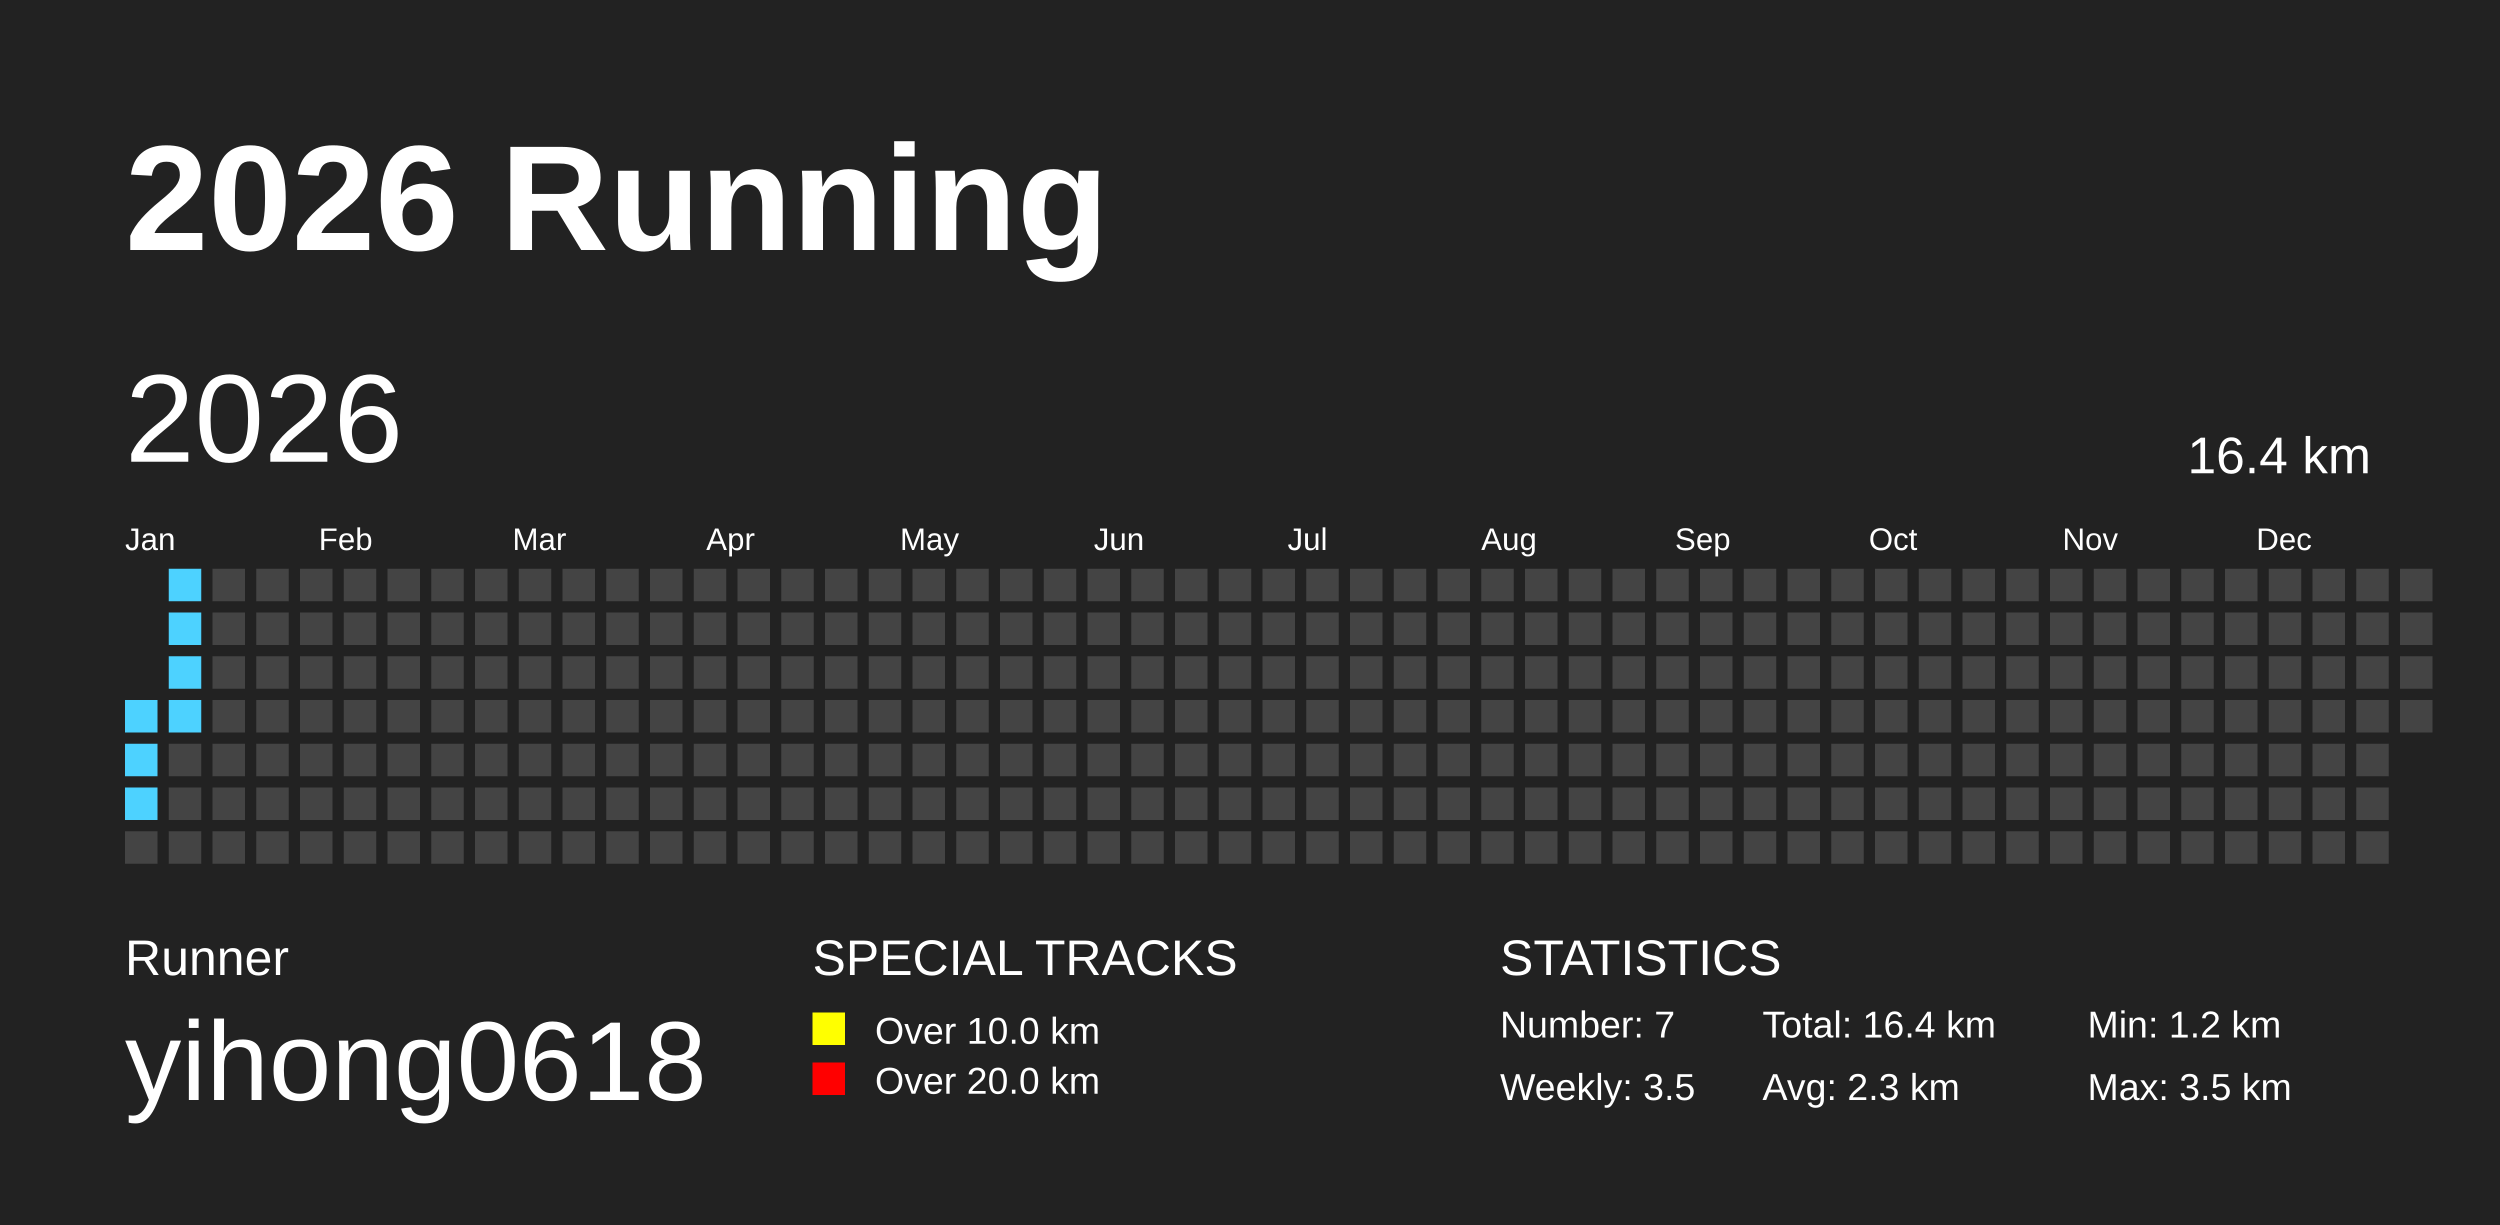
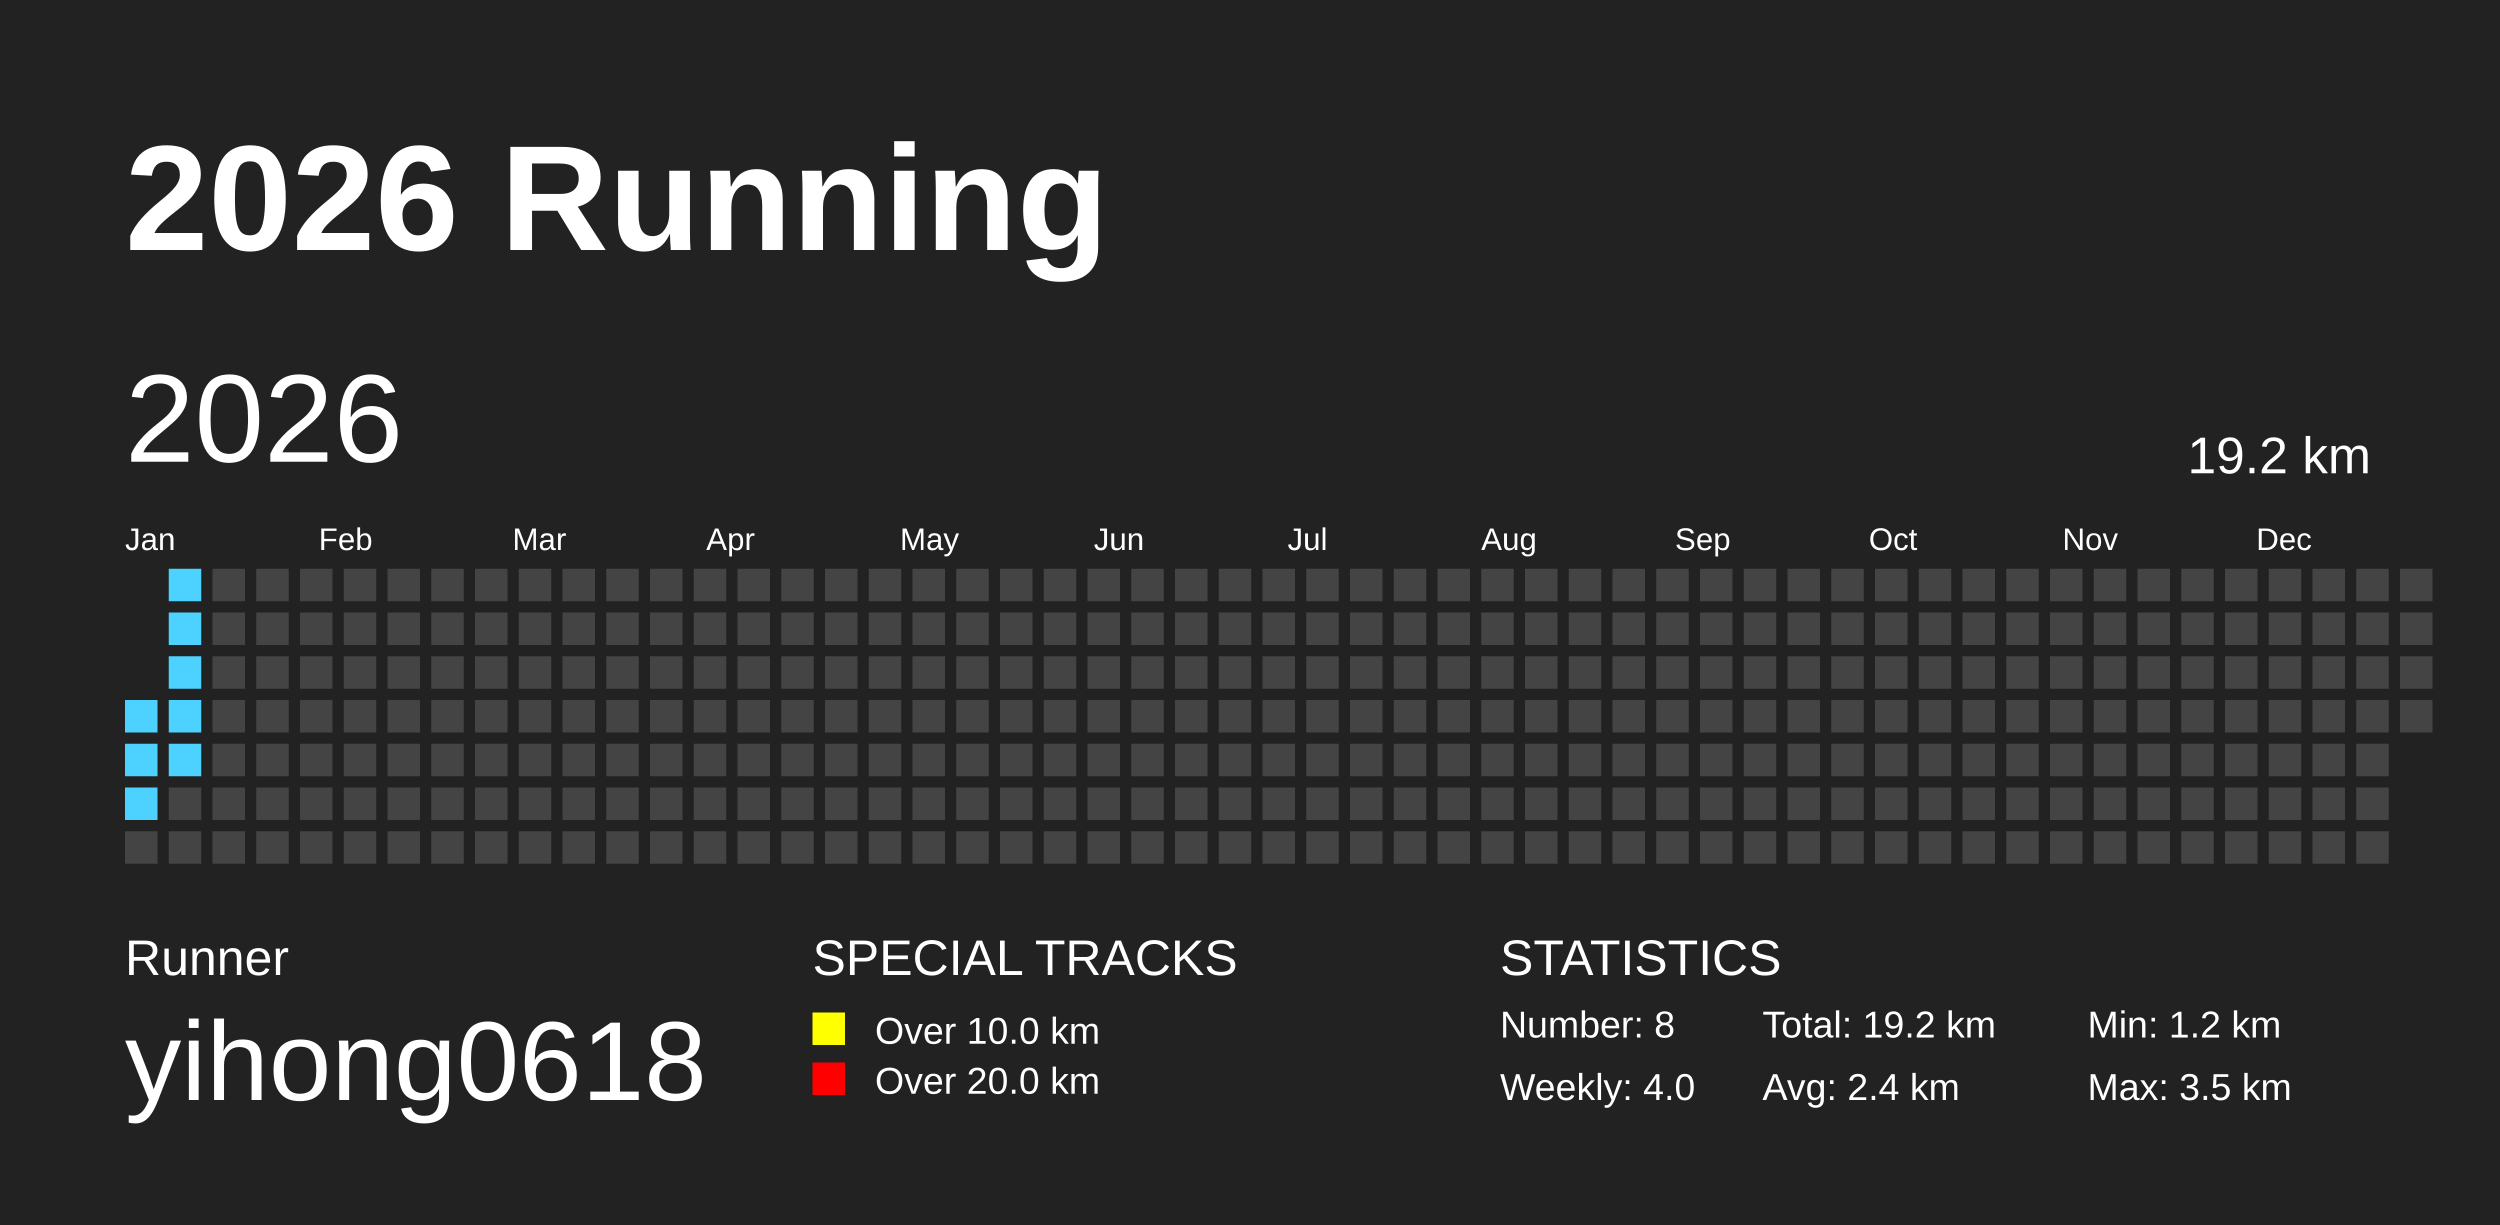
<svg xmlns="http://www.w3.org/2000/svg" baseProfile="full" height="98mm" version="1.1" viewBox="0,0,200,98" width="200mm">
  <defs />
  <rect fill="#222222" height="98" width="200" x="0" y="0" />
  <text fill="#FFFFFF" style="font-size:12px; font-family:Arial; font-weight:bold;" x="10" y="20">2026 Running</text>
  <text fill="#FFFFFF" style="font-size:4px; font-family:Arial" x="10" y="78">Runner</text>
  <text fill="#FFFFFF" style="font-size:9px; font-family:Arial" x="10" y="88">yihong0618</text>
  <text fill="#FFFFFF" style="font-size:4px; font-family:Arial" x="65" y="78">SPECIAL TRACKS</text>
  <rect fill="yellow" height="2.6" width="2.6" x="65" y="81" />
  <text fill="#FFFFFF" style="font-size:3px; font-family:Arial" x="70" y="83.5">Over 10.0 km</text>
  <rect fill="red" height="2.6" width="2.6" x="65" y="85" />
  <text fill="#FFFFFF" style="font-size:3px; font-family:Arial" x="70" y="87.5">Over 20.0 km</text>
  <text fill="#FFFFFF" style="font-size:4px; font-family:Arial" x="120" y="78">STATISTICS</text>
-   <text fill="#FFFFFF" style="font-size:3px; font-family:Arial" x="120" y="83">Number: 7</text>
-   <text fill="#FFFFFF" style="font-size:3px; font-family:Arial" x="120" y="88">Weekly: 3.5</text>
-   <text fill="#FFFFFF" style="font-size:3px; font-family:Arial" x="141" y="83">Total: 16.4 km</text>
-   <text fill="#FFFFFF" style="font-size:3px; font-family:Arial" x="141" y="88">Avg: 2.3 km</text>
+   <text fill="#FFFFFF" style="font-size:3px; font-family:Arial" x="120" y="83">Number: 8</text>
+   <text fill="#FFFFFF" style="font-size:3px; font-family:Arial" x="120" y="88">Weekly: 4.0</text>
+   <text fill="#FFFFFF" style="font-size:3px; font-family:Arial" x="141" y="83">Total: 19.2 km</text>
+   <text fill="#FFFFFF" style="font-size:3px; font-family:Arial" x="141" y="88">Avg: 2.4 km</text>
  <text fill="#FFFFFF" style="font-size:3px; font-family:Arial" x="167" y="83">Min: 1.2 km</text>
  <text fill="#FFFFFF" style="font-size:3px; font-family:Arial" x="167" y="88">Max: 3.5 km</text>
  <text dominant-baseline="hanging" fill="#FFFFFF" style="font-size:10.0px; font-family:Arial;" x="10" y="30">2026</text>
-   <text dominant-baseline="hanging" fill="#FFFFFF" style="font-size:4.125px; font-family:Arial;" x="175" y="35">16.4 km</text>
+   <text dominant-baseline="hanging" fill="#FFFFFF" style="font-size:4.125px; font-family:Arial;" x="175" y="35">19.2 km</text>
  <text fill="#FFFFFF" style="font-size:2.5px; font-family:Arial" x="10.0" y="44">Jan</text>
  <text fill="#FFFFFF" style="font-size:2.5px; font-family:Arial" x="25.5" y="44">Feb</text>
  <text fill="#FFFFFF" style="font-size:2.5px; font-family:Arial" x="41.0" y="44">Mar</text>
  <text fill="#FFFFFF" style="font-size:2.5px; font-family:Arial" x="56.5" y="44">Apr</text>
  <text fill="#FFFFFF" style="font-size:2.5px; font-family:Arial" x="72.0" y="44">May</text>
  <text fill="#FFFFFF" style="font-size:2.5px; font-family:Arial" x="87.5" y="44">Jun</text>
  <text fill="#FFFFFF" style="font-size:2.5px; font-family:Arial" x="103.0" y="44">Jul</text>
  <text fill="#FFFFFF" style="font-size:2.5px; font-family:Arial" x="118.5" y="44">Aug</text>
  <text fill="#FFFFFF" style="font-size:2.5px; font-family:Arial" x="134.0" y="44">Sep</text>
  <text fill="#FFFFFF" style="font-size:2.5px; font-family:Arial" x="149.5" y="44">Oct</text>
  <text fill="#FFFFFF" style="font-size:2.5px; font-family:Arial" x="165.0" y="44">Nov</text>
  <text fill="#FFFFFF" style="font-size:2.5px; font-family:Arial" x="180.5" y="44">Dec</text>
  <rect fill="#4DD2FF" height="2.6" width="2.6" x="10.0" y="56.0" />
  <rect fill="#4DD2FF" height="2.6" width="2.6" x="10.0" y="59.5" />
  <rect fill="#4DD2FF" height="2.6" width="2.6" x="10.0" y="63.0" />
  <rect fill="#444444" height="2.6" width="2.6" x="10.0" y="66.5" />
  <rect fill="#4DD2FF" height="2.6" width="2.6" x="13.5" y="45.5" />
  <rect fill="#4DD2FF" height="2.6" width="2.6" x="13.5" y="49.0" />
  <rect fill="#4DD2FF" height="2.6" width="2.6" x="13.5" y="52.5" />
  <rect fill="#4DD2FF" height="2.6" width="2.6" x="13.5" y="56.0" />
-   <rect fill="#444444" height="2.6" width="2.6" x="13.5" y="59.5" />
+   <rect fill="#4DD2FF" height="2.6" width="2.6" x="13.5" y="59.5" />
  <rect fill="#444444" height="2.6" width="2.6" x="13.5" y="63.0" />
  <rect fill="#444444" height="2.6" width="2.6" x="13.5" y="66.5" />
  <rect fill="#444444" height="2.6" width="2.6" x="17.0" y="45.5" />
  <rect fill="#444444" height="2.6" width="2.6" x="17.0" y="49.0" />
  <rect fill="#444444" height="2.6" width="2.6" x="17.0" y="52.5" />
  <rect fill="#444444" height="2.6" width="2.6" x="17.0" y="56.0" />
  <rect fill="#444444" height="2.6" width="2.6" x="17.0" y="59.5" />
  <rect fill="#444444" height="2.6" width="2.6" x="17.0" y="63.0" />
  <rect fill="#444444" height="2.6" width="2.6" x="17.0" y="66.5" />
  <rect fill="#444444" height="2.6" width="2.6" x="20.5" y="45.5" />
  <rect fill="#444444" height="2.6" width="2.6" x="20.5" y="49.0" />
  <rect fill="#444444" height="2.6" width="2.6" x="20.5" y="52.5" />
  <rect fill="#444444" height="2.6" width="2.6" x="20.5" y="56.0" />
  <rect fill="#444444" height="2.6" width="2.6" x="20.5" y="59.5" />
  <rect fill="#444444" height="2.6" width="2.6" x="20.5" y="63.0" />
  <rect fill="#444444" height="2.6" width="2.6" x="20.5" y="66.5" />
  <rect fill="#444444" height="2.6" width="2.6" x="24.0" y="45.5" />
  <rect fill="#444444" height="2.6" width="2.6" x="24.0" y="49.0" />
  <rect fill="#444444" height="2.6" width="2.6" x="24.0" y="52.5" />
  <rect fill="#444444" height="2.6" width="2.6" x="24.0" y="56.0" />
  <rect fill="#444444" height="2.6" width="2.6" x="24.0" y="59.5" />
  <rect fill="#444444" height="2.6" width="2.6" x="24.0" y="63.0" />
  <rect fill="#444444" height="2.6" width="2.6" x="24.0" y="66.5" />
  <rect fill="#444444" height="2.6" width="2.6" x="27.5" y="45.5" />
  <rect fill="#444444" height="2.6" width="2.6" x="27.5" y="49.0" />
  <rect fill="#444444" height="2.6" width="2.6" x="27.5" y="52.5" />
  <rect fill="#444444" height="2.6" width="2.6" x="27.5" y="56.0" />
  <rect fill="#444444" height="2.6" width="2.6" x="27.5" y="59.5" />
  <rect fill="#444444" height="2.6" width="2.6" x="27.5" y="63.0" />
  <rect fill="#444444" height="2.6" width="2.6" x="27.5" y="66.5" />
  <rect fill="#444444" height="2.6" width="2.6" x="31.0" y="45.5" />
  <rect fill="#444444" height="2.6" width="2.6" x="31.0" y="49.0" />
  <rect fill="#444444" height="2.6" width="2.6" x="31.0" y="52.5" />
  <rect fill="#444444" height="2.6" width="2.6" x="31.0" y="56.0" />
  <rect fill="#444444" height="2.6" width="2.6" x="31.0" y="59.5" />
  <rect fill="#444444" height="2.6" width="2.6" x="31.0" y="63.0" />
  <rect fill="#444444" height="2.6" width="2.6" x="31.0" y="66.5" />
  <rect fill="#444444" height="2.6" width="2.6" x="34.5" y="45.5" />
  <rect fill="#444444" height="2.6" width="2.6" x="34.5" y="49.0" />
  <rect fill="#444444" height="2.6" width="2.6" x="34.5" y="52.5" />
  <rect fill="#444444" height="2.6" width="2.6" x="34.5" y="56.0" />
  <rect fill="#444444" height="2.6" width="2.6" x="34.5" y="59.5" />
  <rect fill="#444444" height="2.6" width="2.6" x="34.5" y="63.0" />
  <rect fill="#444444" height="2.6" width="2.6" x="34.5" y="66.5" />
  <rect fill="#444444" height="2.6" width="2.6" x="38.0" y="45.5" />
  <rect fill="#444444" height="2.6" width="2.6" x="38.0" y="49.0" />
  <rect fill="#444444" height="2.6" width="2.6" x="38.0" y="52.5" />
  <rect fill="#444444" height="2.6" width="2.6" x="38.0" y="56.0" />
  <rect fill="#444444" height="2.6" width="2.6" x="38.0" y="59.5" />
  <rect fill="#444444" height="2.6" width="2.6" x="38.0" y="63.0" />
  <rect fill="#444444" height="2.6" width="2.6" x="38.0" y="66.5" />
  <rect fill="#444444" height="2.6" width="2.6" x="41.5" y="45.5" />
  <rect fill="#444444" height="2.6" width="2.6" x="41.5" y="49.0" />
  <rect fill="#444444" height="2.6" width="2.6" x="41.5" y="52.5" />
  <rect fill="#444444" height="2.6" width="2.6" x="41.5" y="56.0" />
  <rect fill="#444444" height="2.6" width="2.6" x="41.5" y="59.5" />
  <rect fill="#444444" height="2.6" width="2.6" x="41.5" y="63.0" />
  <rect fill="#444444" height="2.6" width="2.6" x="41.5" y="66.5" />
  <rect fill="#444444" height="2.6" width="2.6" x="45.0" y="45.5" />
  <rect fill="#444444" height="2.6" width="2.6" x="45.0" y="49.0" />
  <rect fill="#444444" height="2.6" width="2.6" x="45.0" y="52.5" />
  <rect fill="#444444" height="2.6" width="2.6" x="45.0" y="56.0" />
  <rect fill="#444444" height="2.6" width="2.6" x="45.0" y="59.5" />
  <rect fill="#444444" height="2.6" width="2.6" x="45.0" y="63.0" />
  <rect fill="#444444" height="2.6" width="2.6" x="45.0" y="66.5" />
  <rect fill="#444444" height="2.6" width="2.6" x="48.5" y="45.5" />
  <rect fill="#444444" height="2.6" width="2.6" x="48.5" y="49.0" />
  <rect fill="#444444" height="2.6" width="2.6" x="48.5" y="52.5" />
  <rect fill="#444444" height="2.6" width="2.6" x="48.5" y="56.0" />
  <rect fill="#444444" height="2.6" width="2.6" x="48.5" y="59.5" />
  <rect fill="#444444" height="2.6" width="2.6" x="48.5" y="63.0" />
  <rect fill="#444444" height="2.6" width="2.6" x="48.5" y="66.5" />
  <rect fill="#444444" height="2.6" width="2.6" x="52.0" y="45.5" />
  <rect fill="#444444" height="2.6" width="2.6" x="52.0" y="49.0" />
  <rect fill="#444444" height="2.6" width="2.6" x="52.0" y="52.5" />
  <rect fill="#444444" height="2.6" width="2.6" x="52.0" y="56.0" />
  <rect fill="#444444" height="2.6" width="2.6" x="52.0" y="59.5" />
  <rect fill="#444444" height="2.6" width="2.6" x="52.0" y="63.0" />
  <rect fill="#444444" height="2.6" width="2.6" x="52.0" y="66.5" />
  <rect fill="#444444" height="2.6" width="2.6" x="55.5" y="45.5" />
  <rect fill="#444444" height="2.6" width="2.6" x="55.5" y="49.0" />
  <rect fill="#444444" height="2.6" width="2.6" x="55.5" y="52.5" />
  <rect fill="#444444" height="2.6" width="2.6" x="55.5" y="56.0" />
  <rect fill="#444444" height="2.6" width="2.6" x="55.5" y="59.5" />
  <rect fill="#444444" height="2.6" width="2.6" x="55.5" y="63.0" />
  <rect fill="#444444" height="2.6" width="2.6" x="55.5" y="66.5" />
  <rect fill="#444444" height="2.6" width="2.6" x="59.0" y="45.5" />
  <rect fill="#444444" height="2.6" width="2.6" x="59.0" y="49.0" />
  <rect fill="#444444" height="2.6" width="2.6" x="59.0" y="52.5" />
  <rect fill="#444444" height="2.6" width="2.6" x="59.0" y="56.0" />
  <rect fill="#444444" height="2.6" width="2.6" x="59.0" y="59.5" />
  <rect fill="#444444" height="2.6" width="2.6" x="59.0" y="63.0" />
  <rect fill="#444444" height="2.6" width="2.6" x="59.0" y="66.5" />
  <rect fill="#444444" height="2.6" width="2.6" x="62.5" y="45.5" />
  <rect fill="#444444" height="2.6" width="2.6" x="62.5" y="49.0" />
  <rect fill="#444444" height="2.6" width="2.6" x="62.5" y="52.5" />
  <rect fill="#444444" height="2.6" width="2.6" x="62.5" y="56.0" />
  <rect fill="#444444" height="2.6" width="2.6" x="62.5" y="59.5" />
  <rect fill="#444444" height="2.6" width="2.6" x="62.5" y="63.0" />
  <rect fill="#444444" height="2.6" width="2.6" x="62.5" y="66.5" />
  <rect fill="#444444" height="2.6" width="2.6" x="66.0" y="45.5" />
  <rect fill="#444444" height="2.6" width="2.6" x="66.0" y="49.0" />
  <rect fill="#444444" height="2.6" width="2.6" x="66.0" y="52.5" />
  <rect fill="#444444" height="2.6" width="2.6" x="66.0" y="56.0" />
  <rect fill="#444444" height="2.6" width="2.6" x="66.0" y="59.5" />
  <rect fill="#444444" height="2.6" width="2.6" x="66.0" y="63.0" />
  <rect fill="#444444" height="2.6" width="2.6" x="66.0" y="66.5" />
  <rect fill="#444444" height="2.6" width="2.6" x="69.5" y="45.5" />
  <rect fill="#444444" height="2.6" width="2.6" x="69.5" y="49.0" />
  <rect fill="#444444" height="2.6" width="2.6" x="69.5" y="52.5" />
  <rect fill="#444444" height="2.6" width="2.6" x="69.5" y="56.0" />
  <rect fill="#444444" height="2.6" width="2.6" x="69.5" y="59.5" />
  <rect fill="#444444" height="2.6" width="2.6" x="69.5" y="63.0" />
  <rect fill="#444444" height="2.6" width="2.6" x="69.5" y="66.5" />
  <rect fill="#444444" height="2.6" width="2.6" x="73.0" y="45.5" />
  <rect fill="#444444" height="2.6" width="2.6" x="73.0" y="49.0" />
  <rect fill="#444444" height="2.6" width="2.6" x="73.0" y="52.5" />
  <rect fill="#444444" height="2.6" width="2.6" x="73.0" y="56.0" />
  <rect fill="#444444" height="2.6" width="2.6" x="73.0" y="59.5" />
  <rect fill="#444444" height="2.6" width="2.6" x="73.0" y="63.0" />
  <rect fill="#444444" height="2.6" width="2.6" x="73.0" y="66.5" />
  <rect fill="#444444" height="2.6" width="2.6" x="76.5" y="45.5" />
  <rect fill="#444444" height="2.6" width="2.6" x="76.5" y="49.0" />
  <rect fill="#444444" height="2.6" width="2.6" x="76.5" y="52.5" />
  <rect fill="#444444" height="2.6" width="2.6" x="76.5" y="56.0" />
  <rect fill="#444444" height="2.6" width="2.6" x="76.5" y="59.5" />
  <rect fill="#444444" height="2.6" width="2.6" x="76.5" y="63.0" />
  <rect fill="#444444" height="2.6" width="2.6" x="76.5" y="66.5" />
  <rect fill="#444444" height="2.6" width="2.6" x="80.0" y="45.5" />
  <rect fill="#444444" height="2.6" width="2.6" x="80.0" y="49.0" />
  <rect fill="#444444" height="2.6" width="2.6" x="80.0" y="52.5" />
  <rect fill="#444444" height="2.6" width="2.6" x="80.0" y="56.0" />
  <rect fill="#444444" height="2.6" width="2.6" x="80.0" y="59.5" />
  <rect fill="#444444" height="2.6" width="2.6" x="80.0" y="63.0" />
  <rect fill="#444444" height="2.6" width="2.6" x="80.0" y="66.5" />
  <rect fill="#444444" height="2.6" width="2.6" x="83.5" y="45.5" />
  <rect fill="#444444" height="2.6" width="2.6" x="83.5" y="49.0" />
  <rect fill="#444444" height="2.6" width="2.6" x="83.5" y="52.5" />
  <rect fill="#444444" height="2.6" width="2.6" x="83.5" y="56.0" />
  <rect fill="#444444" height="2.6" width="2.6" x="83.5" y="59.5" />
  <rect fill="#444444" height="2.6" width="2.6" x="83.5" y="63.0" />
  <rect fill="#444444" height="2.6" width="2.6" x="83.5" y="66.5" />
  <rect fill="#444444" height="2.6" width="2.6" x="87.0" y="45.5" />
  <rect fill="#444444" height="2.6" width="2.6" x="87.0" y="49.0" />
  <rect fill="#444444" height="2.6" width="2.6" x="87.0" y="52.5" />
  <rect fill="#444444" height="2.6" width="2.6" x="87.0" y="56.0" />
  <rect fill="#444444" height="2.6" width="2.6" x="87.0" y="59.5" />
  <rect fill="#444444" height="2.6" width="2.6" x="87.0" y="63.0" />
  <rect fill="#444444" height="2.6" width="2.6" x="87.0" y="66.5" />
  <rect fill="#444444" height="2.6" width="2.6" x="90.5" y="45.5" />
  <rect fill="#444444" height="2.6" width="2.6" x="90.5" y="49.0" />
  <rect fill="#444444" height="2.6" width="2.6" x="90.5" y="52.5" />
  <rect fill="#444444" height="2.6" width="2.6" x="90.5" y="56.0" />
  <rect fill="#444444" height="2.6" width="2.6" x="90.5" y="59.5" />
  <rect fill="#444444" height="2.6" width="2.6" x="90.5" y="63.0" />
  <rect fill="#444444" height="2.6" width="2.6" x="90.5" y="66.5" />
  <rect fill="#444444" height="2.6" width="2.6" x="94.0" y="45.5" />
  <rect fill="#444444" height="2.6" width="2.6" x="94.0" y="49.0" />
  <rect fill="#444444" height="2.6" width="2.6" x="94.0" y="52.5" />
  <rect fill="#444444" height="2.6" width="2.6" x="94.0" y="56.0" />
  <rect fill="#444444" height="2.6" width="2.6" x="94.0" y="59.5" />
  <rect fill="#444444" height="2.6" width="2.6" x="94.0" y="63.0" />
  <rect fill="#444444" height="2.6" width="2.6" x="94.0" y="66.5" />
  <rect fill="#444444" height="2.6" width="2.6" x="97.5" y="45.5" />
  <rect fill="#444444" height="2.6" width="2.6" x="97.5" y="49.0" />
  <rect fill="#444444" height="2.6" width="2.6" x="97.5" y="52.5" />
  <rect fill="#444444" height="2.6" width="2.6" x="97.5" y="56.0" />
  <rect fill="#444444" height="2.6" width="2.6" x="97.5" y="59.5" />
  <rect fill="#444444" height="2.6" width="2.6" x="97.5" y="63.0" />
  <rect fill="#444444" height="2.6" width="2.6" x="97.5" y="66.5" />
  <rect fill="#444444" height="2.6" width="2.6" x="101.0" y="45.5" />
  <rect fill="#444444" height="2.6" width="2.6" x="101.0" y="49.0" />
  <rect fill="#444444" height="2.6" width="2.6" x="101.0" y="52.5" />
  <rect fill="#444444" height="2.6" width="2.6" x="101.0" y="56.0" />
  <rect fill="#444444" height="2.6" width="2.6" x="101.0" y="59.5" />
  <rect fill="#444444" height="2.6" width="2.6" x="101.0" y="63.0" />
  <rect fill="#444444" height="2.6" width="2.6" x="101.0" y="66.5" />
  <rect fill="#444444" height="2.6" width="2.6" x="104.5" y="45.5" />
  <rect fill="#444444" height="2.6" width="2.6" x="104.5" y="49.0" />
  <rect fill="#444444" height="2.6" width="2.6" x="104.5" y="52.5" />
  <rect fill="#444444" height="2.6" width="2.6" x="104.5" y="56.0" />
  <rect fill="#444444" height="2.6" width="2.6" x="104.5" y="59.5" />
  <rect fill="#444444" height="2.6" width="2.6" x="104.5" y="63.0" />
  <rect fill="#444444" height="2.6" width="2.6" x="104.5" y="66.5" />
  <rect fill="#444444" height="2.6" width="2.6" x="108.0" y="45.5" />
  <rect fill="#444444" height="2.6" width="2.6" x="108.0" y="49.0" />
  <rect fill="#444444" height="2.6" width="2.6" x="108.0" y="52.5" />
  <rect fill="#444444" height="2.6" width="2.6" x="108.0" y="56.0" />
  <rect fill="#444444" height="2.6" width="2.6" x="108.0" y="59.5" />
  <rect fill="#444444" height="2.6" width="2.6" x="108.0" y="63.0" />
  <rect fill="#444444" height="2.6" width="2.6" x="108.0" y="66.5" />
  <rect fill="#444444" height="2.6" width="2.6" x="111.5" y="45.5" />
  <rect fill="#444444" height="2.6" width="2.6" x="111.5" y="49.0" />
  <rect fill="#444444" height="2.6" width="2.6" x="111.5" y="52.5" />
  <rect fill="#444444" height="2.6" width="2.6" x="111.5" y="56.0" />
  <rect fill="#444444" height="2.6" width="2.6" x="111.5" y="59.5" />
  <rect fill="#444444" height="2.6" width="2.6" x="111.5" y="63.0" />
  <rect fill="#444444" height="2.6" width="2.6" x="111.5" y="66.5" />
  <rect fill="#444444" height="2.6" width="2.6" x="115.0" y="45.5" />
  <rect fill="#444444" height="2.6" width="2.6" x="115.0" y="49.0" />
  <rect fill="#444444" height="2.6" width="2.6" x="115.0" y="52.5" />
  <rect fill="#444444" height="2.6" width="2.6" x="115.0" y="56.0" />
  <rect fill="#444444" height="2.6" width="2.6" x="115.0" y="59.5" />
  <rect fill="#444444" height="2.6" width="2.6" x="115.0" y="63.0" />
  <rect fill="#444444" height="2.6" width="2.6" x="115.0" y="66.5" />
  <rect fill="#444444" height="2.6" width="2.6" x="118.5" y="45.5" />
  <rect fill="#444444" height="2.6" width="2.6" x="118.5" y="49.0" />
  <rect fill="#444444" height="2.6" width="2.6" x="118.5" y="52.5" />
  <rect fill="#444444" height="2.6" width="2.6" x="118.5" y="56.0" />
  <rect fill="#444444" height="2.6" width="2.6" x="118.5" y="59.5" />
  <rect fill="#444444" height="2.6" width="2.6" x="118.5" y="63.0" />
  <rect fill="#444444" height="2.6" width="2.6" x="118.5" y="66.5" />
  <rect fill="#444444" height="2.6" width="2.6" x="122.0" y="45.5" />
  <rect fill="#444444" height="2.6" width="2.6" x="122.0" y="49.0" />
  <rect fill="#444444" height="2.6" width="2.6" x="122.0" y="52.5" />
  <rect fill="#444444" height="2.6" width="2.6" x="122.0" y="56.0" />
  <rect fill="#444444" height="2.6" width="2.6" x="122.0" y="59.5" />
  <rect fill="#444444" height="2.6" width="2.6" x="122.0" y="63.0" />
  <rect fill="#444444" height="2.6" width="2.6" x="122.0" y="66.5" />
  <rect fill="#444444" height="2.6" width="2.6" x="125.5" y="45.5" />
  <rect fill="#444444" height="2.6" width="2.6" x="125.5" y="49.0" />
  <rect fill="#444444" height="2.6" width="2.6" x="125.5" y="52.5" />
  <rect fill="#444444" height="2.6" width="2.6" x="125.5" y="56.0" />
  <rect fill="#444444" height="2.6" width="2.6" x="125.5" y="59.5" />
  <rect fill="#444444" height="2.6" width="2.6" x="125.5" y="63.0" />
  <rect fill="#444444" height="2.6" width="2.6" x="125.5" y="66.5" />
  <rect fill="#444444" height="2.6" width="2.6" x="129.0" y="45.5" />
  <rect fill="#444444" height="2.6" width="2.6" x="129.0" y="49.0" />
  <rect fill="#444444" height="2.6" width="2.6" x="129.0" y="52.5" />
  <rect fill="#444444" height="2.6" width="2.6" x="129.0" y="56.0" />
  <rect fill="#444444" height="2.6" width="2.6" x="129.0" y="59.5" />
  <rect fill="#444444" height="2.6" width="2.6" x="129.0" y="63.0" />
  <rect fill="#444444" height="2.6" width="2.6" x="129.0" y="66.5" />
  <rect fill="#444444" height="2.6" width="2.6" x="132.5" y="45.5" />
  <rect fill="#444444" height="2.6" width="2.6" x="132.5" y="49.0" />
  <rect fill="#444444" height="2.6" width="2.6" x="132.5" y="52.5" />
  <rect fill="#444444" height="2.6" width="2.6" x="132.5" y="56.0" />
  <rect fill="#444444" height="2.6" width="2.6" x="132.5" y="59.5" />
  <rect fill="#444444" height="2.6" width="2.6" x="132.5" y="63.0" />
  <rect fill="#444444" height="2.6" width="2.6" x="132.5" y="66.5" />
  <rect fill="#444444" height="2.6" width="2.6" x="136.0" y="45.5" />
  <rect fill="#444444" height="2.6" width="2.6" x="136.0" y="49.0" />
  <rect fill="#444444" height="2.6" width="2.6" x="136.0" y="52.5" />
  <rect fill="#444444" height="2.6" width="2.6" x="136.0" y="56.0" />
  <rect fill="#444444" height="2.6" width="2.6" x="136.0" y="59.5" />
  <rect fill="#444444" height="2.6" width="2.6" x="136.0" y="63.0" />
  <rect fill="#444444" height="2.6" width="2.6" x="136.0" y="66.5" />
  <rect fill="#444444" height="2.6" width="2.6" x="139.5" y="45.5" />
  <rect fill="#444444" height="2.6" width="2.6" x="139.5" y="49.0" />
  <rect fill="#444444" height="2.6" width="2.6" x="139.5" y="52.5" />
  <rect fill="#444444" height="2.6" width="2.6" x="139.5" y="56.0" />
  <rect fill="#444444" height="2.6" width="2.6" x="139.5" y="59.5" />
  <rect fill="#444444" height="2.6" width="2.6" x="139.5" y="63.0" />
  <rect fill="#444444" height="2.6" width="2.6" x="139.5" y="66.5" />
  <rect fill="#444444" height="2.6" width="2.6" x="143.0" y="45.5" />
  <rect fill="#444444" height="2.6" width="2.6" x="143.0" y="49.0" />
  <rect fill="#444444" height="2.6" width="2.6" x="143.0" y="52.5" />
  <rect fill="#444444" height="2.6" width="2.6" x="143.0" y="56.0" />
  <rect fill="#444444" height="2.6" width="2.6" x="143.0" y="59.5" />
  <rect fill="#444444" height="2.6" width="2.6" x="143.0" y="63.0" />
  <rect fill="#444444" height="2.6" width="2.6" x="143.0" y="66.5" />
  <rect fill="#444444" height="2.6" width="2.6" x="146.5" y="45.5" />
  <rect fill="#444444" height="2.6" width="2.6" x="146.5" y="49.0" />
  <rect fill="#444444" height="2.6" width="2.6" x="146.5" y="52.5" />
  <rect fill="#444444" height="2.6" width="2.6" x="146.5" y="56.0" />
  <rect fill="#444444" height="2.6" width="2.6" x="146.5" y="59.5" />
  <rect fill="#444444" height="2.6" width="2.6" x="146.5" y="63.0" />
  <rect fill="#444444" height="2.6" width="2.6" x="146.5" y="66.5" />
  <rect fill="#444444" height="2.6" width="2.6" x="150.0" y="45.5" />
  <rect fill="#444444" height="2.6" width="2.6" x="150.0" y="49.0" />
  <rect fill="#444444" height="2.6" width="2.6" x="150.0" y="52.5" />
  <rect fill="#444444" height="2.6" width="2.6" x="150.0" y="56.0" />
  <rect fill="#444444" height="2.6" width="2.6" x="150.0" y="59.5" />
  <rect fill="#444444" height="2.6" width="2.6" x="150.0" y="63.0" />
  <rect fill="#444444" height="2.6" width="2.6" x="150.0" y="66.5" />
  <rect fill="#444444" height="2.6" width="2.6" x="153.5" y="45.5" />
  <rect fill="#444444" height="2.6" width="2.6" x="153.5" y="49.0" />
  <rect fill="#444444" height="2.6" width="2.6" x="153.5" y="52.5" />
  <rect fill="#444444" height="2.6" width="2.6" x="153.5" y="56.0" />
  <rect fill="#444444" height="2.6" width="2.6" x="153.5" y="59.5" />
  <rect fill="#444444" height="2.6" width="2.6" x="153.5" y="63.0" />
  <rect fill="#444444" height="2.6" width="2.6" x="153.5" y="66.5" />
  <rect fill="#444444" height="2.6" width="2.6" x="157.0" y="45.5" />
  <rect fill="#444444" height="2.6" width="2.6" x="157.0" y="49.0" />
  <rect fill="#444444" height="2.6" width="2.6" x="157.0" y="52.5" />
  <rect fill="#444444" height="2.6" width="2.6" x="157.0" y="56.0" />
  <rect fill="#444444" height="2.6" width="2.6" x="157.0" y="59.5" />
  <rect fill="#444444" height="2.6" width="2.6" x="157.0" y="63.0" />
  <rect fill="#444444" height="2.6" width="2.6" x="157.0" y="66.5" />
  <rect fill="#444444" height="2.6" width="2.6" x="160.5" y="45.5" />
  <rect fill="#444444" height="2.6" width="2.6" x="160.5" y="49.0" />
  <rect fill="#444444" height="2.6" width="2.6" x="160.5" y="52.5" />
  <rect fill="#444444" height="2.6" width="2.6" x="160.5" y="56.0" />
  <rect fill="#444444" height="2.6" width="2.6" x="160.5" y="59.5" />
  <rect fill="#444444" height="2.6" width="2.6" x="160.5" y="63.0" />
  <rect fill="#444444" height="2.6" width="2.6" x="160.5" y="66.5" />
  <rect fill="#444444" height="2.6" width="2.6" x="164.0" y="45.5" />
  <rect fill="#444444" height="2.6" width="2.6" x="164.0" y="49.0" />
  <rect fill="#444444" height="2.6" width="2.6" x="164.0" y="52.5" />
  <rect fill="#444444" height="2.6" width="2.6" x="164.0" y="56.0" />
  <rect fill="#444444" height="2.6" width="2.6" x="164.0" y="59.5" />
  <rect fill="#444444" height="2.6" width="2.6" x="164.0" y="63.0" />
  <rect fill="#444444" height="2.6" width="2.6" x="164.0" y="66.5" />
  <rect fill="#444444" height="2.6" width="2.6" x="167.5" y="45.5" />
  <rect fill="#444444" height="2.6" width="2.6" x="167.5" y="49.0" />
  <rect fill="#444444" height="2.6" width="2.6" x="167.5" y="52.5" />
  <rect fill="#444444" height="2.6" width="2.6" x="167.5" y="56.0" />
  <rect fill="#444444" height="2.6" width="2.6" x="167.5" y="59.5" />
  <rect fill="#444444" height="2.6" width="2.6" x="167.5" y="63.0" />
  <rect fill="#444444" height="2.6" width="2.6" x="167.5" y="66.5" />
  <rect fill="#444444" height="2.6" width="2.6" x="171.0" y="45.5" />
  <rect fill="#444444" height="2.6" width="2.6" x="171.0" y="49.0" />
  <rect fill="#444444" height="2.6" width="2.6" x="171.0" y="52.5" />
  <rect fill="#444444" height="2.6" width="2.6" x="171.0" y="56.0" />
  <rect fill="#444444" height="2.6" width="2.6" x="171.0" y="59.5" />
  <rect fill="#444444" height="2.6" width="2.6" x="171.0" y="63.0" />
  <rect fill="#444444" height="2.6" width="2.6" x="171.0" y="66.5" />
  <rect fill="#444444" height="2.6" width="2.6" x="174.5" y="45.5" />
  <rect fill="#444444" height="2.6" width="2.6" x="174.5" y="49.0" />
  <rect fill="#444444" height="2.6" width="2.6" x="174.5" y="52.5" />
  <rect fill="#444444" height="2.6" width="2.6" x="174.5" y="56.0" />
  <rect fill="#444444" height="2.6" width="2.6" x="174.5" y="59.5" />
  <rect fill="#444444" height="2.6" width="2.6" x="174.5" y="63.0" />
  <rect fill="#444444" height="2.6" width="2.6" x="174.5" y="66.5" />
  <rect fill="#444444" height="2.6" width="2.6" x="178.0" y="45.5" />
  <rect fill="#444444" height="2.6" width="2.6" x="178.0" y="49.0" />
  <rect fill="#444444" height="2.6" width="2.6" x="178.0" y="52.5" />
  <rect fill="#444444" height="2.6" width="2.6" x="178.0" y="56.0" />
  <rect fill="#444444" height="2.6" width="2.6" x="178.0" y="59.5" />
  <rect fill="#444444" height="2.6" width="2.6" x="178.0" y="63.0" />
  <rect fill="#444444" height="2.6" width="2.6" x="178.0" y="66.5" />
  <rect fill="#444444" height="2.6" width="2.6" x="181.5" y="45.5" />
  <rect fill="#444444" height="2.6" width="2.6" x="181.5" y="49.0" />
  <rect fill="#444444" height="2.6" width="2.6" x="181.5" y="52.5" />
  <rect fill="#444444" height="2.6" width="2.6" x="181.5" y="56.0" />
  <rect fill="#444444" height="2.6" width="2.6" x="181.5" y="59.5" />
  <rect fill="#444444" height="2.6" width="2.6" x="181.5" y="63.0" />
  <rect fill="#444444" height="2.6" width="2.6" x="181.5" y="66.5" />
  <rect fill="#444444" height="2.6" width="2.6" x="185.0" y="45.5" />
  <rect fill="#444444" height="2.6" width="2.6" x="185.0" y="49.0" />
  <rect fill="#444444" height="2.6" width="2.6" x="185.0" y="52.5" />
  <rect fill="#444444" height="2.6" width="2.6" x="185.0" y="56.0" />
  <rect fill="#444444" height="2.6" width="2.6" x="185.0" y="59.5" />
  <rect fill="#444444" height="2.6" width="2.6" x="185.0" y="63.0" />
  <rect fill="#444444" height="2.6" width="2.6" x="185.0" y="66.5" />
  <rect fill="#444444" height="2.6" width="2.6" x="188.5" y="45.5" />
  <rect fill="#444444" height="2.6" width="2.6" x="188.5" y="49.0" />
  <rect fill="#444444" height="2.6" width="2.6" x="188.5" y="52.5" />
  <rect fill="#444444" height="2.6" width="2.6" x="188.5" y="56.0" />
  <rect fill="#444444" height="2.6" width="2.6" x="188.5" y="59.5" />
  <rect fill="#444444" height="2.6" width="2.6" x="188.5" y="63.0" />
  <rect fill="#444444" height="2.6" width="2.6" x="188.5" y="66.5" />
  <rect fill="#444444" height="2.6" width="2.6" x="192.0" y="45.5" />
  <rect fill="#444444" height="2.6" width="2.6" x="192.0" y="49.0" />
  <rect fill="#444444" height="2.6" width="2.6" x="192.0" y="52.5" />
  <rect fill="#444444" height="2.6" width="2.6" x="192.0" y="56.0" />
</svg>
